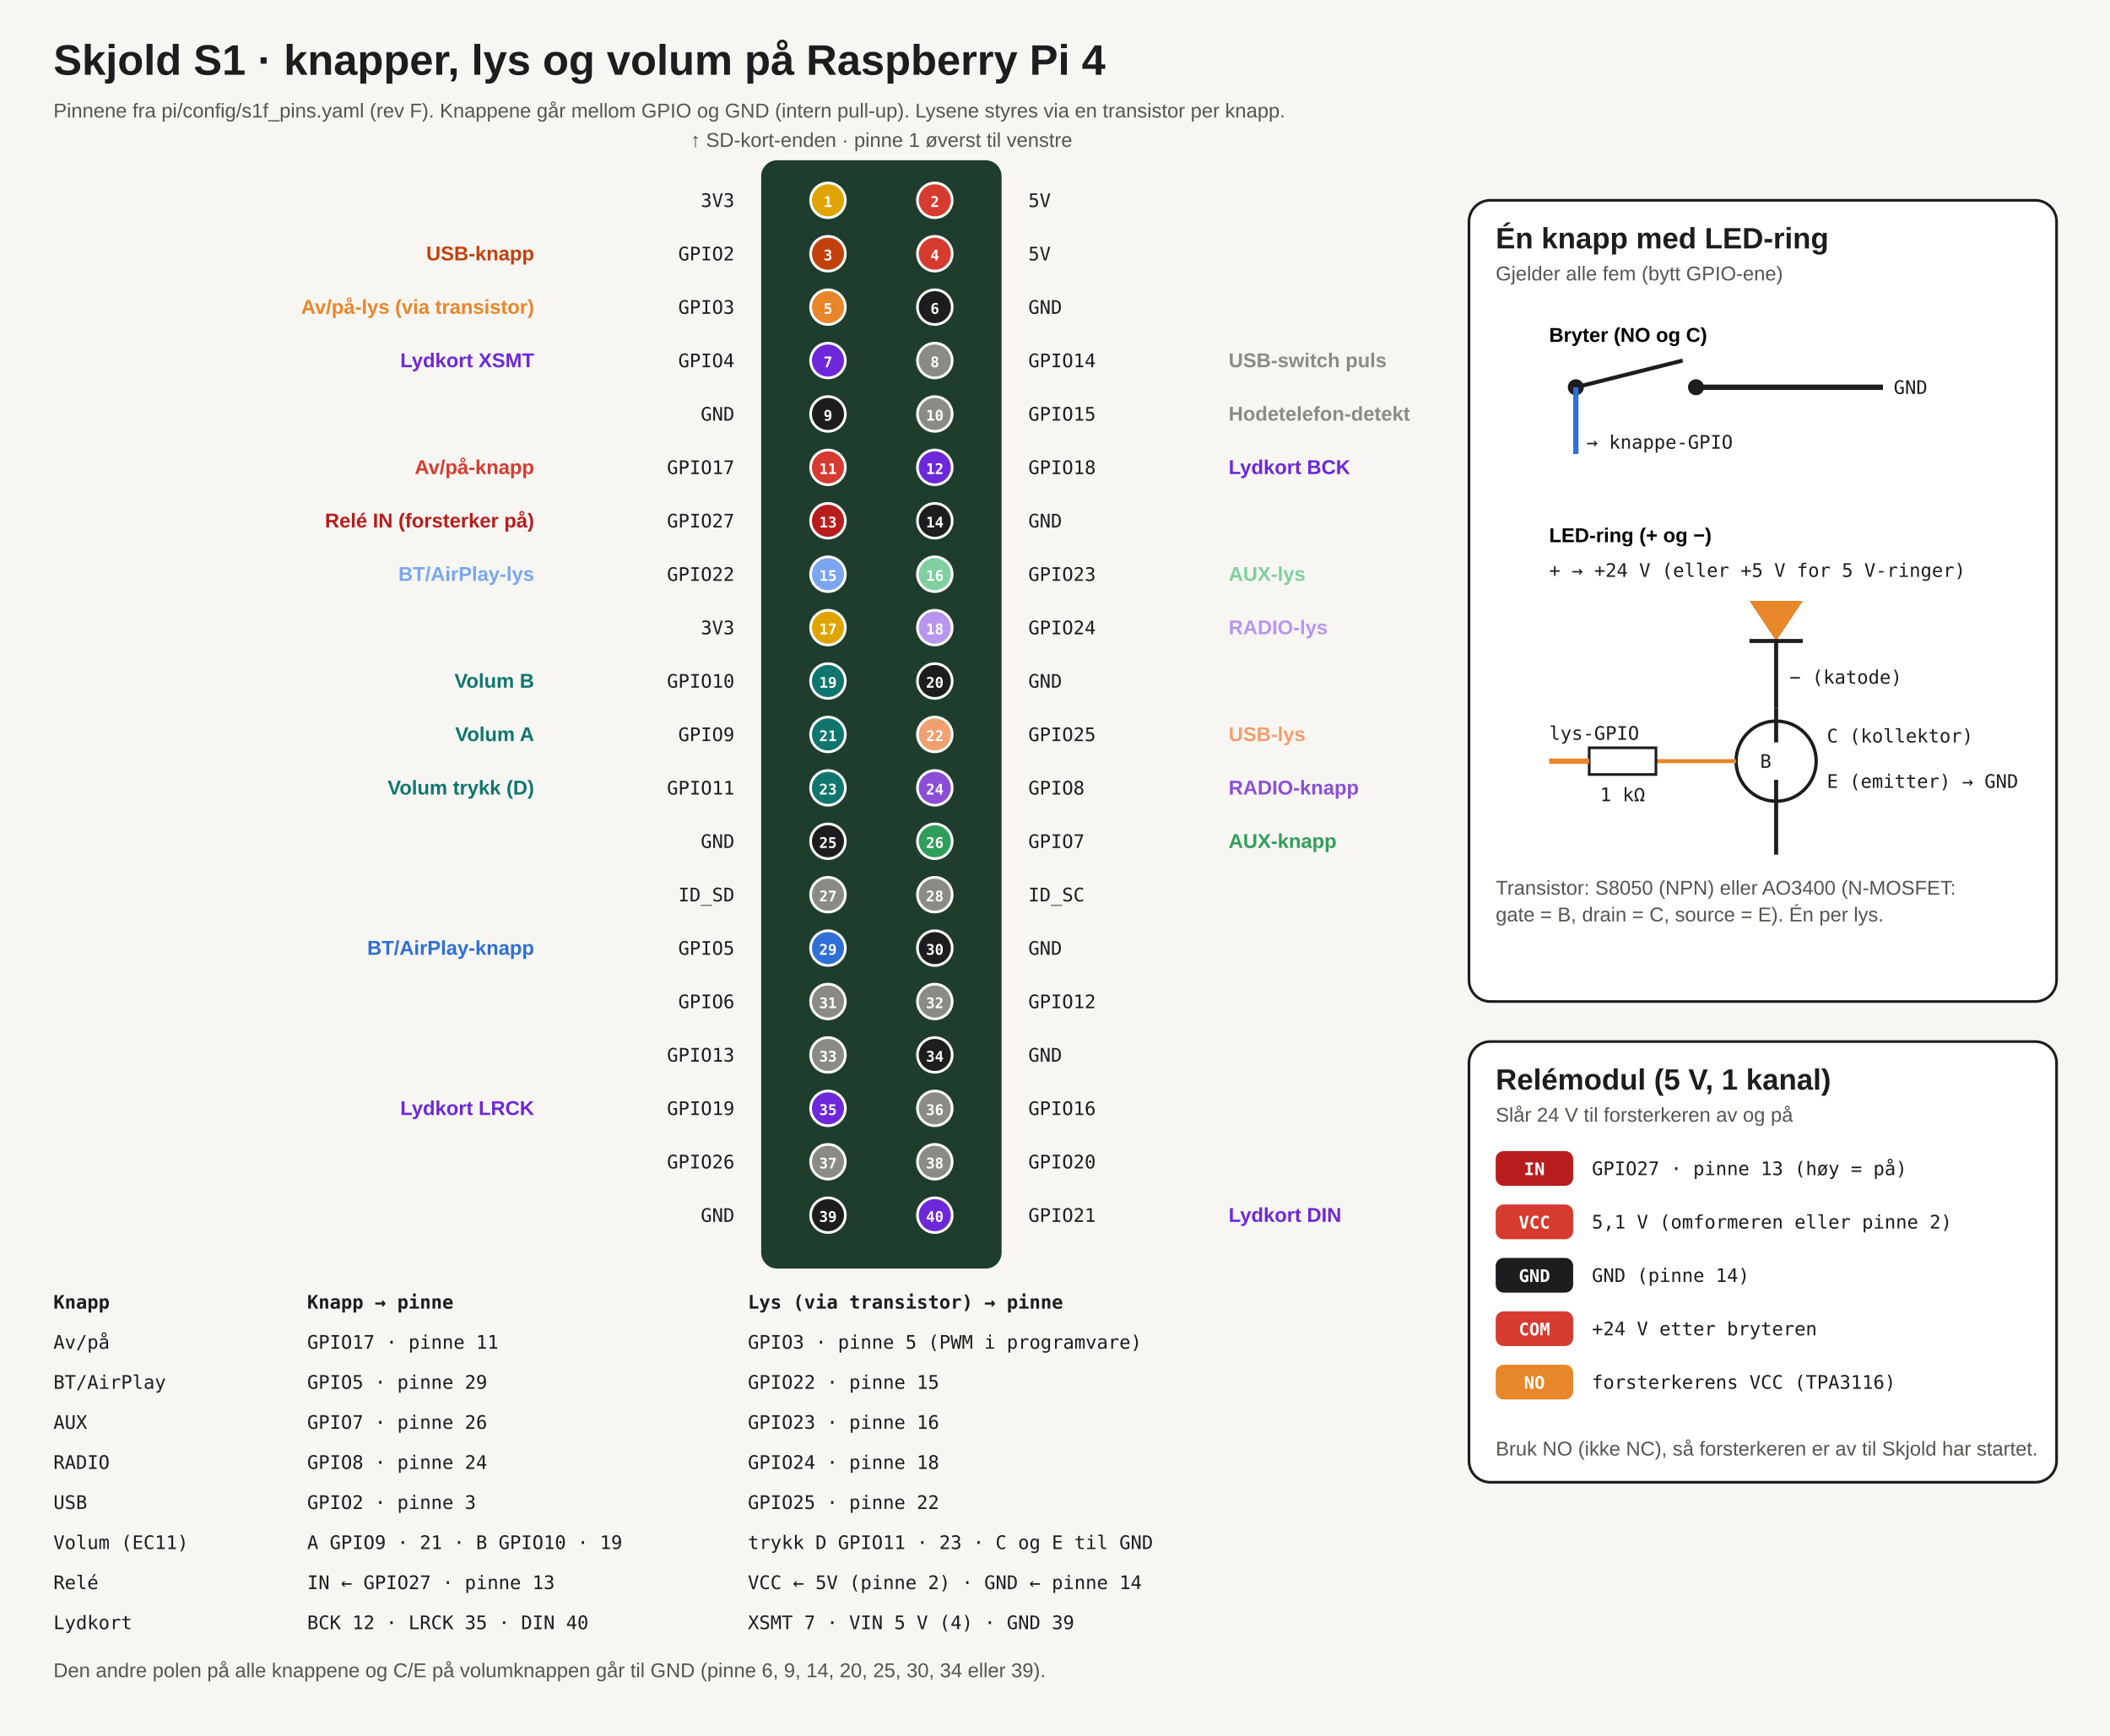
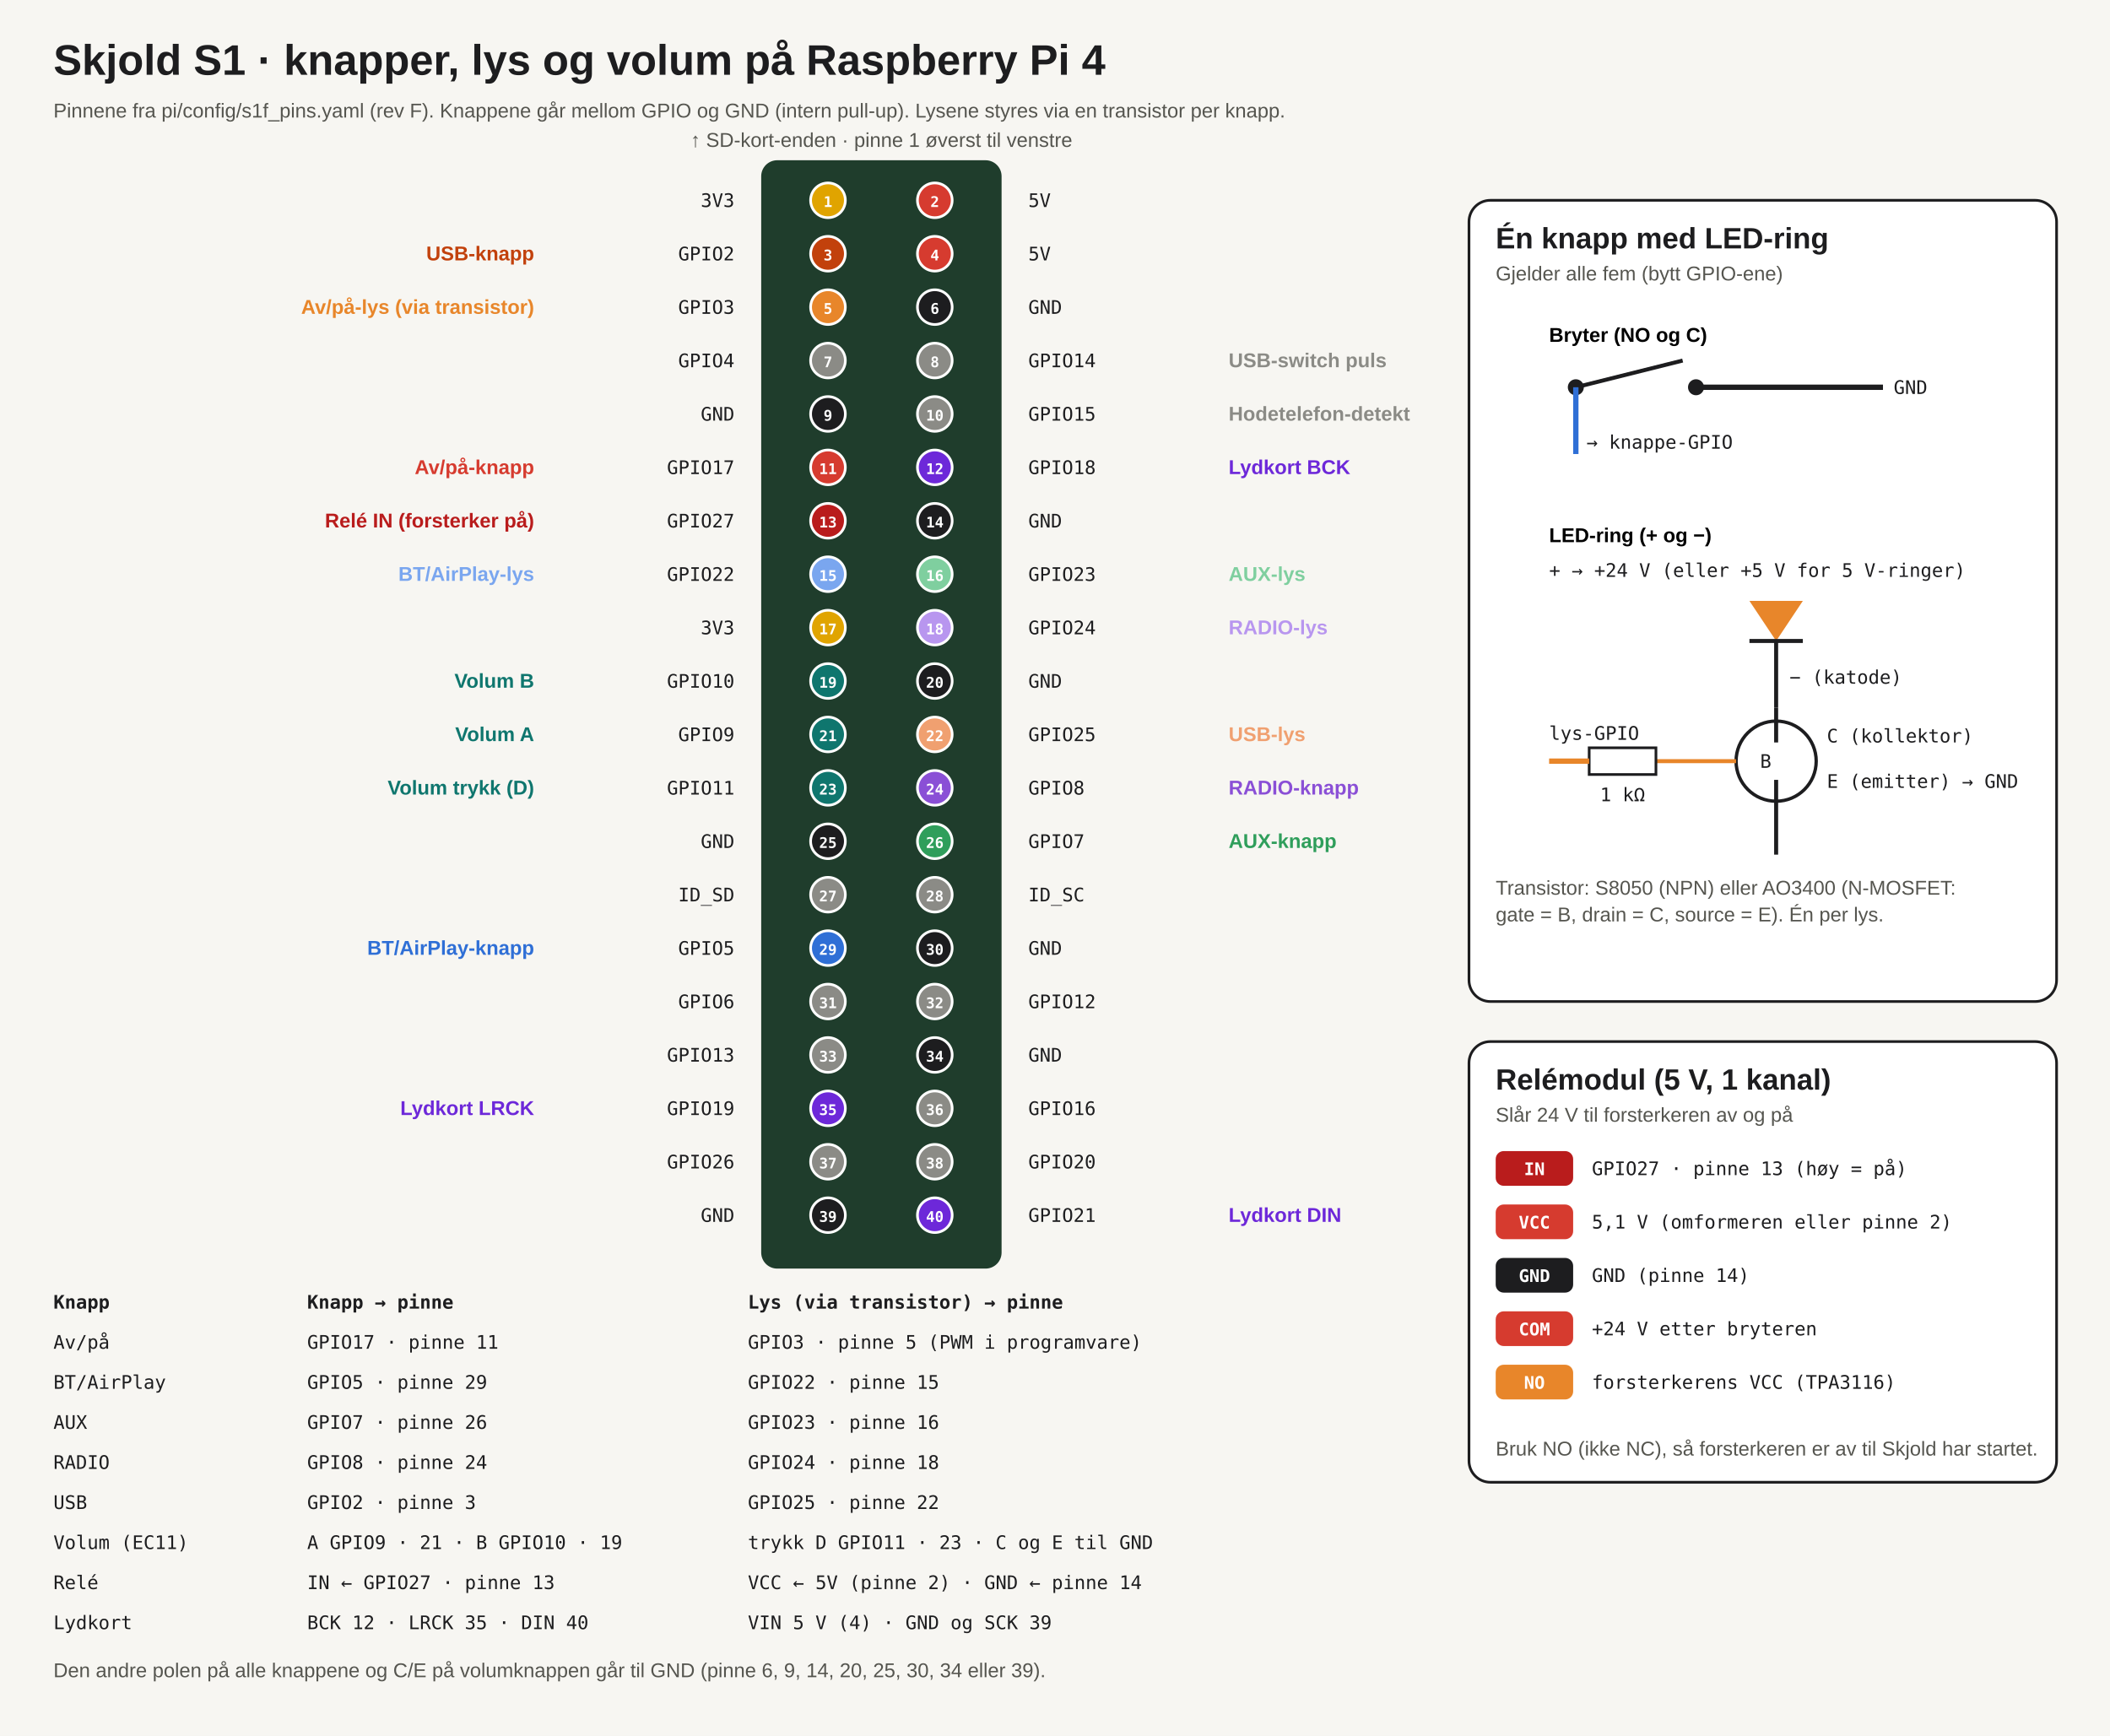
<svg xmlns="http://www.w3.org/2000/svg" viewBox="0 0 1580 1300" width="1580" height="1300" font-family="Sora, 'IBM Plex Sans', Arial, sans-serif">
  <defs>
    <style>.t{font-size:22px;font-weight:600;fill:#1d1d1f}.s{font-size:15px;fill:#55554f}.m{font-family:'IBM Plex Mono',monospace;font-size:14px;fill:#1d1d1f}.mb{font-family:'IBM Plex Mono',monospace;font-size:14px;font-weight:700}.l{font-size:15px;font-weight:600}</style>
  </defs>
  <rect width="1580" height="1300" fill="#f7f6f2" />
  <text x="40" y="56" font-size="32" font-weight="600" fill="#1d1d1f">Skjold S1 · knapper, lys og volum på Raspberry Pi 4</text>
  <text x="40" y="88" class="s">Pinnene fra pi/config/s1f_pins.yaml (rev F). Knappene går mellom GPIO og GND (intern pull-up). Lysene styres via en transistor per knapp.</text>
  <rect x="570" y="120" width="180" height="830" rx="12" fill="#1f3d2c" />
  <text x="660" y="110" text-anchor="middle" class="s">↑ SD-kort-enden · pinne 1 øverst til venstre</text>
  <circle cx="620" cy="150" r="13" fill="#e0a400" stroke="#fff" stroke-width="2" />
  <text x="620" y="155" text-anchor="middle" font-family="IBM Plex Mono,monospace" font-size="11" fill="#fff" font-weight="700">1</text>
  <text x="550" y="155" text-anchor="end" class="m">3V3</text>
  <circle cx="700" cy="150" r="13" fill="#d63b2f" stroke="#fff" stroke-width="2" />
  <text x="700" y="155" text-anchor="middle" font-family="IBM Plex Mono,monospace" font-size="11" fill="#fff" font-weight="700">2</text>
  <text x="770" y="155" class="m">5V</text>
  <circle cx="620" cy="190" r="13" fill="#c2410c" stroke="#fff" stroke-width="2" />
  <text x="620" y="195" text-anchor="middle" font-family="IBM Plex Mono,monospace" font-size="11" fill="#fff" font-weight="700">3</text>
  <text x="550" y="195" text-anchor="end" class="m">GPIO2</text>
  <text x="400" y="195" text-anchor="end" class="l" fill="#c2410c">USB-knapp</text>
  <circle cx="700" cy="190" r="13" fill="#d63b2f" stroke="#fff" stroke-width="2" />
  <text x="700" y="195" text-anchor="middle" font-family="IBM Plex Mono,monospace" font-size="11" fill="#fff" font-weight="700">4</text>
  <text x="770" y="195" class="m">5V</text>
  <circle cx="620" cy="230" r="13" fill="#e8862a" stroke="#fff" stroke-width="2" />
  <text x="620" y="235" text-anchor="middle" font-family="IBM Plex Mono,monospace" font-size="11" fill="#fff" font-weight="700">5</text>
  <text x="550" y="235" text-anchor="end" class="m">GPIO3</text>
  <text x="400" y="235" text-anchor="end" class="l" fill="#e8862a">Av/på-lys (via transistor)</text>
  <circle cx="700" cy="230" r="13" fill="#1d1d1f" stroke="#fff" stroke-width="2" />
  <text x="700" y="235" text-anchor="middle" font-family="IBM Plex Mono,monospace" font-size="11" fill="#fff" font-weight="700">6</text>
  <text x="770" y="235" class="m">GND</text>
-   <circle cx="620" cy="270" r="13" fill="#6d28d9" stroke="#fff" stroke-width="2" />
+   <circle cx="620" cy="270" r="13" fill="#8b8b86" stroke="#fff" stroke-width="2" />
  <text x="620" y="275" text-anchor="middle" font-family="IBM Plex Mono,monospace" font-size="11" fill="#fff" font-weight="700">7</text>
  <text x="550" y="275" text-anchor="end" class="m">GPIO4</text>
-   <text x="400" y="275" text-anchor="end" class="l" fill="#6d28d9">Lydkort XSMT</text>
  <circle cx="700" cy="270" r="13" fill="#8b8b86" stroke="#fff" stroke-width="2" />
  <text x="700" y="275" text-anchor="middle" font-family="IBM Plex Mono,monospace" font-size="11" fill="#fff" font-weight="700">8</text>
  <text x="770" y="275" class="m">GPIO14</text>
  <text x="920" y="275" class="l" fill="#8b8b86">USB-switch puls</text>
  <circle cx="620" cy="310" r="13" fill="#1d1d1f" stroke="#fff" stroke-width="2" />
  <text x="620" y="315" text-anchor="middle" font-family="IBM Plex Mono,monospace" font-size="11" fill="#fff" font-weight="700">9</text>
  <text x="550" y="315" text-anchor="end" class="m">GND</text>
  <circle cx="700" cy="310" r="13" fill="#8b8b86" stroke="#fff" stroke-width="2" />
  <text x="700" y="315" text-anchor="middle" font-family="IBM Plex Mono,monospace" font-size="11" fill="#fff" font-weight="700">10</text>
  <text x="770" y="315" class="m">GPIO15</text>
  <text x="920" y="315" class="l" fill="#8b8b86">Hodetelefon-detekt</text>
  <circle cx="620" cy="350" r="13" fill="#d63b2f" stroke="#fff" stroke-width="2" />
  <text x="620" y="355" text-anchor="middle" font-family="IBM Plex Mono,monospace" font-size="11" fill="#fff" font-weight="700">11</text>
  <text x="550" y="355" text-anchor="end" class="m">GPIO17</text>
  <text x="400" y="355" text-anchor="end" class="l" fill="#d63b2f">Av/på-knapp</text>
  <circle cx="700" cy="350" r="13" fill="#6d28d9" stroke="#fff" stroke-width="2" />
  <text x="700" y="355" text-anchor="middle" font-family="IBM Plex Mono,monospace" font-size="11" fill="#fff" font-weight="700">12</text>
  <text x="770" y="355" class="m">GPIO18</text>
  <text x="920" y="355" class="l" fill="#6d28d9">Lydkort BCK</text>
  <circle cx="620" cy="390" r="13" fill="#b91c1c" stroke="#fff" stroke-width="2" />
  <text x="620" y="395" text-anchor="middle" font-family="IBM Plex Mono,monospace" font-size="11" fill="#fff" font-weight="700">13</text>
  <text x="550" y="395" text-anchor="end" class="m">GPIO27</text>
  <text x="400" y="395" text-anchor="end" class="l" fill="#b91c1c">Relé IN (forsterker på)</text>
  <circle cx="700" cy="390" r="13" fill="#1d1d1f" stroke="#fff" stroke-width="2" />
  <text x="700" y="395" text-anchor="middle" font-family="IBM Plex Mono,monospace" font-size="11" fill="#fff" font-weight="700">14</text>
  <text x="770" y="395" class="m">GND</text>
  <circle cx="620" cy="430" r="13" fill="#7aa6ef" stroke="#fff" stroke-width="2" />
  <text x="620" y="435" text-anchor="middle" font-family="IBM Plex Mono,monospace" font-size="11" fill="#fff" font-weight="700">15</text>
  <text x="550" y="435" text-anchor="end" class="m">GPIO22</text>
  <text x="400" y="435" text-anchor="end" class="l" fill="#7aa6ef">BT/AirPlay-lys</text>
  <circle cx="700" cy="430" r="13" fill="#7fcf9f" stroke="#fff" stroke-width="2" />
  <text x="700" y="435" text-anchor="middle" font-family="IBM Plex Mono,monospace" font-size="11" fill="#fff" font-weight="700">16</text>
  <text x="770" y="435" class="m">GPIO23</text>
  <text x="920" y="435" class="l" fill="#7fcf9f">AUX-lys</text>
  <circle cx="620" cy="470" r="13" fill="#e0a400" stroke="#fff" stroke-width="2" />
  <text x="620" y="475" text-anchor="middle" font-family="IBM Plex Mono,monospace" font-size="11" fill="#fff" font-weight="700">17</text>
  <text x="550" y="475" text-anchor="end" class="m">3V3</text>
  <circle cx="700" cy="470" r="13" fill="#b896ef" stroke="#fff" stroke-width="2" />
  <text x="700" y="475" text-anchor="middle" font-family="IBM Plex Mono,monospace" font-size="11" fill="#fff" font-weight="700">18</text>
  <text x="770" y="475" class="m">GPIO24</text>
  <text x="920" y="475" class="l" fill="#b896ef">RADIO-lys</text>
  <circle cx="620" cy="510" r="13" fill="#0f766e" stroke="#fff" stroke-width="2" />
  <text x="620" y="515" text-anchor="middle" font-family="IBM Plex Mono,monospace" font-size="11" fill="#fff" font-weight="700">19</text>
  <text x="550" y="515" text-anchor="end" class="m">GPIO10</text>
  <text x="400" y="515" text-anchor="end" class="l" fill="#0f766e">Volum B</text>
  <circle cx="700" cy="510" r="13" fill="#1d1d1f" stroke="#fff" stroke-width="2" />
  <text x="700" y="515" text-anchor="middle" font-family="IBM Plex Mono,monospace" font-size="11" fill="#fff" font-weight="700">20</text>
  <text x="770" y="515" class="m">GND</text>
  <circle cx="620" cy="550" r="13" fill="#0f766e" stroke="#fff" stroke-width="2" />
  <text x="620" y="555" text-anchor="middle" font-family="IBM Plex Mono,monospace" font-size="11" fill="#fff" font-weight="700">21</text>
  <text x="550" y="555" text-anchor="end" class="m">GPIO9</text>
  <text x="400" y="555" text-anchor="end" class="l" fill="#0f766e">Volum A</text>
  <circle cx="700" cy="550" r="13" fill="#f0a070" stroke="#fff" stroke-width="2" />
  <text x="700" y="555" text-anchor="middle" font-family="IBM Plex Mono,monospace" font-size="11" fill="#fff" font-weight="700">22</text>
  <text x="770" y="555" class="m">GPIO25</text>
  <text x="920" y="555" class="l" fill="#f0a070">USB-lys</text>
  <circle cx="620" cy="590" r="13" fill="#0f766e" stroke="#fff" stroke-width="2" />
  <text x="620" y="595" text-anchor="middle" font-family="IBM Plex Mono,monospace" font-size="11" fill="#fff" font-weight="700">23</text>
  <text x="550" y="595" text-anchor="end" class="m">GPIO11</text>
  <text x="400" y="595" text-anchor="end" class="l" fill="#0f766e">Volum trykk (D)</text>
  <circle cx="700" cy="590" r="13" fill="#8a4fd6" stroke="#fff" stroke-width="2" />
  <text x="700" y="595" text-anchor="middle" font-family="IBM Plex Mono,monospace" font-size="11" fill="#fff" font-weight="700">24</text>
  <text x="770" y="595" class="m">GPIO8</text>
  <text x="920" y="595" class="l" fill="#8a4fd6">RADIO-knapp</text>
  <circle cx="620" cy="630" r="13" fill="#1d1d1f" stroke="#fff" stroke-width="2" />
  <text x="620" y="635" text-anchor="middle" font-family="IBM Plex Mono,monospace" font-size="11" fill="#fff" font-weight="700">25</text>
  <text x="550" y="635" text-anchor="end" class="m">GND</text>
  <circle cx="700" cy="630" r="13" fill="#2f9e5b" stroke="#fff" stroke-width="2" />
  <text x="700" y="635" text-anchor="middle" font-family="IBM Plex Mono,monospace" font-size="11" fill="#fff" font-weight="700">26</text>
  <text x="770" y="635" class="m">GPIO7</text>
  <text x="920" y="635" class="l" fill="#2f9e5b">AUX-knapp</text>
  <circle cx="620" cy="670" r="13" fill="#8b8b86" stroke="#fff" stroke-width="2" />
  <text x="620" y="675" text-anchor="middle" font-family="IBM Plex Mono,monospace" font-size="11" fill="#fff" font-weight="700">27</text>
  <text x="550" y="675" text-anchor="end" class="m">ID_SD</text>
  <circle cx="700" cy="670" r="13" fill="#8b8b86" stroke="#fff" stroke-width="2" />
  <text x="700" y="675" text-anchor="middle" font-family="IBM Plex Mono,monospace" font-size="11" fill="#fff" font-weight="700">28</text>
  <text x="770" y="675" class="m">ID_SC</text>
  <circle cx="620" cy="710" r="13" fill="#2f6fd6" stroke="#fff" stroke-width="2" />
  <text x="620" y="715" text-anchor="middle" font-family="IBM Plex Mono,monospace" font-size="11" fill="#fff" font-weight="700">29</text>
  <text x="550" y="715" text-anchor="end" class="m">GPIO5</text>
  <text x="400" y="715" text-anchor="end" class="l" fill="#2f6fd6">BT/AirPlay-knapp</text>
  <circle cx="700" cy="710" r="13" fill="#1d1d1f" stroke="#fff" stroke-width="2" />
  <text x="700" y="715" text-anchor="middle" font-family="IBM Plex Mono,monospace" font-size="11" fill="#fff" font-weight="700">30</text>
  <text x="770" y="715" class="m">GND</text>
  <circle cx="620" cy="750" r="13" fill="#8b8b86" stroke="#fff" stroke-width="2" />
  <text x="620" y="755" text-anchor="middle" font-family="IBM Plex Mono,monospace" font-size="11" fill="#fff" font-weight="700">31</text>
  <text x="550" y="755" text-anchor="end" class="m">GPIO6</text>
  <circle cx="700" cy="750" r="13" fill="#8b8b86" stroke="#fff" stroke-width="2" />
  <text x="700" y="755" text-anchor="middle" font-family="IBM Plex Mono,monospace" font-size="11" fill="#fff" font-weight="700">32</text>
  <text x="770" y="755" class="m">GPIO12</text>
  <circle cx="620" cy="790" r="13" fill="#8b8b86" stroke="#fff" stroke-width="2" />
  <text x="620" y="795" text-anchor="middle" font-family="IBM Plex Mono,monospace" font-size="11" fill="#fff" font-weight="700">33</text>
  <text x="550" y="795" text-anchor="end" class="m">GPIO13</text>
  <circle cx="700" cy="790" r="13" fill="#1d1d1f" stroke="#fff" stroke-width="2" />
  <text x="700" y="795" text-anchor="middle" font-family="IBM Plex Mono,monospace" font-size="11" fill="#fff" font-weight="700">34</text>
  <text x="770" y="795" class="m">GND</text>
  <circle cx="620" cy="830" r="13" fill="#6d28d9" stroke="#fff" stroke-width="2" />
  <text x="620" y="835" text-anchor="middle" font-family="IBM Plex Mono,monospace" font-size="11" fill="#fff" font-weight="700">35</text>
  <text x="550" y="835" text-anchor="end" class="m">GPIO19</text>
  <text x="400" y="835" text-anchor="end" class="l" fill="#6d28d9">Lydkort LRCK</text>
  <circle cx="700" cy="830" r="13" fill="#8b8b86" stroke="#fff" stroke-width="2" />
  <text x="700" y="835" text-anchor="middle" font-family="IBM Plex Mono,monospace" font-size="11" fill="#fff" font-weight="700">36</text>
  <text x="770" y="835" class="m">GPIO16</text>
  <circle cx="620" cy="870" r="13" fill="#8b8b86" stroke="#fff" stroke-width="2" />
  <text x="620" y="875" text-anchor="middle" font-family="IBM Plex Mono,monospace" font-size="11" fill="#fff" font-weight="700">37</text>
  <text x="550" y="875" text-anchor="end" class="m">GPIO26</text>
  <circle cx="700" cy="870" r="13" fill="#8b8b86" stroke="#fff" stroke-width="2" />
  <text x="700" y="875" text-anchor="middle" font-family="IBM Plex Mono,monospace" font-size="11" fill="#fff" font-weight="700">38</text>
  <text x="770" y="875" class="m">GPIO20</text>
  <circle cx="620" cy="910" r="13" fill="#1d1d1f" stroke="#fff" stroke-width="2" />
  <text x="620" y="915" text-anchor="middle" font-family="IBM Plex Mono,monospace" font-size="11" fill="#fff" font-weight="700">39</text>
  <text x="550" y="915" text-anchor="end" class="m">GND</text>
  <circle cx="700" cy="910" r="13" fill="#6d28d9" stroke="#fff" stroke-width="2" />
  <text x="700" y="915" text-anchor="middle" font-family="IBM Plex Mono,monospace" font-size="11" fill="#fff" font-weight="700">40</text>
  <text x="770" y="915" class="m">GPIO21</text>
  <text x="920" y="915" class="l" fill="#6d28d9">Lydkort DIN</text>
  <text x="40" y="980" class="m" font-weight="700">Knapp</text>
  <text x="230" y="980" class="m" font-weight="700">Knapp → pinne</text>
  <text x="560" y="980" class="m" font-weight="700">Lys (via transistor) → pinne</text>
  <text x="40" y="1010" class="m" font-weight="400">Av/på</text>
  <text x="230" y="1010" class="m" font-weight="400">GPIO17 · pinne 11</text>
  <text x="560" y="1010" class="m" font-weight="400">GPIO3 · pinne 5 (PWM i programvare)</text>
  <text x="40" y="1040" class="m" font-weight="400">BT/AirPlay</text>
  <text x="230" y="1040" class="m" font-weight="400">GPIO5 · pinne 29</text>
  <text x="560" y="1040" class="m" font-weight="400">GPIO22 · pinne 15</text>
  <text x="40" y="1070" class="m" font-weight="400">AUX</text>
  <text x="230" y="1070" class="m" font-weight="400">GPIO7 · pinne 26</text>
  <text x="560" y="1070" class="m" font-weight="400">GPIO23 · pinne 16</text>
  <text x="40" y="1100" class="m" font-weight="400">RADIO</text>
  <text x="230" y="1100" class="m" font-weight="400">GPIO8 · pinne 24</text>
  <text x="560" y="1100" class="m" font-weight="400">GPIO24 · pinne 18</text>
  <text x="40" y="1130" class="m" font-weight="400">USB</text>
  <text x="230" y="1130" class="m" font-weight="400">GPIO2 · pinne 3</text>
  <text x="560" y="1130" class="m" font-weight="400">GPIO25 · pinne 22</text>
  <text x="40" y="1160" class="m" font-weight="400">Volum (EC11)</text>
  <text x="230" y="1160" class="m" font-weight="400">A GPIO9 · 21 · B GPIO10 · 19</text>
  <text x="560" y="1160" class="m" font-weight="400">trykk D GPIO11 · 23 · C og E til GND</text>
  <text x="40" y="1190" class="m" font-weight="400">Relé</text>
  <text x="230" y="1190" class="m" font-weight="400">IN ← GPIO27 · pinne 13</text>
  <text x="560" y="1190" class="m" font-weight="400">VCC ← 5V (pinne 2) · GND ← pinne 14</text>
  <text x="40" y="1220" class="m" font-weight="400">Lydkort</text>
  <text x="230" y="1220" class="m" font-weight="400">BCK 12 · LRCK 35 · DIN 40</text>
-   <text x="560" y="1220" class="m" font-weight="400">XSMT 7 · VIN 5 V (4) · GND 39</text>
+   <text x="560" y="1220" class="m" font-weight="400">VIN 5 V (4) · GND og SCK 39</text>
  <text x="40" y="1256" class="s">Den andre polen på alle knappene og C/E på volumknappen går til GND (pinne 6, 9, 14, 20, 25, 30, 34 eller 39).</text>
  <rect x="1100" y="150" width="440" height="600" rx="16" fill="#fff" stroke="#1d1d1f" stroke-width="2" />
  <text x="1120" y="186" class="t">Én knapp med LED-ring</text>
  <text x="1120" y="210" class="s">Gjelder alle fem (bytt GPIO-ene)</text>
  <text x="1160" y="256" class="l">Bryter (NO og C)</text>
  <circle cx="1180" cy="290" r="6" fill="#1d1d1f" />
  <circle cx="1270" cy="290" r="6" fill="#1d1d1f" />
  <line x1="1180" y1="290" x2="1260" y2="270" stroke="#1d1d1f" stroke-width="3" />
  <line x1="1180" y1="290" x2="1180" y2="340" stroke="#2f6fd6" stroke-width="4" />
  <text x="1188" y="336" class="m">→ knappe-GPIO</text>
  <line x1="1270" y1="290" x2="1410" y2="290" stroke="#1d1d1f" stroke-width="4" />
  <text x="1418" y="295" class="m">GND</text>
  <text x="1160" y="406" class="l">LED-ring (+ og −)</text>
  <text x="1160" y="432" class="m">+ → +24 V (eller +5 V for 5 V-ringer)</text>
  <polygon points="1310,450 1350,450 1330,480" fill="#e8862a" />
  <line x1="1310" y1="480" x2="1350" y2="480" stroke="#1d1d1f" stroke-width="3" />
  <line x1="1330" y1="480" x2="1330" y2="530" stroke="#1d1d1f" stroke-width="3" />
  <text x="1340" y="512" class="m">− (katode)</text>
  <circle cx="1330" cy="570" r="30" fill="none" stroke="#1d1d1f" stroke-width="2.5" />
  <line x1="1330" y1="530" x2="1330" y2="556" stroke="#1d1d1f" stroke-width="3" />
  <text x="1368" y="556" class="m">C (kollektor)</text>
  <line x1="1330" y1="584" x2="1330" y2="640" stroke="#1d1d1f" stroke-width="3" />
  <text x="1368" y="590" class="m">E (emitter) → GND</text>
  <line x1="1300" y1="570" x2="1240" y2="570" stroke="#e8862a" stroke-width="3" />
  <rect x="1190" y="560" width="50" height="20" fill="#fff" stroke="#1d1d1f" stroke-width="2" />
  <text x="1215" y="600" text-anchor="middle" class="m">1 kΩ</text>
  <line x1="1190" y1="570" x2="1160" y2="570" stroke="#e8862a" stroke-width="4" />
  <text x="1160" y="554" class="m">lys-GPIO</text>
  <text x="1318" y="575" class="m" font-size="11">B</text>
  <text x="1120" y="670" class="s">Transistor: S8050 (NPN) eller AO3400 (N-MOSFET:</text>
  <text x="1120" y="690" class="s">gate = B, drain = C, source = E). Én per lys.</text>
  <rect x="1100" y="780" width="440" height="330" rx="16" fill="#fff" stroke="#1d1d1f" stroke-width="2" />
  <text x="1120" y="816" class="t">Relémodul (5 V, 1 kanal)</text>
  <text x="1120" y="840" class="s">Slår 24 V til forsterkeren av og på</text>
  <rect x="1120" y="862" width="58" height="26" rx="6" fill="#b91c1c" />
  <text x="1149" y="880" text-anchor="middle" font-family="IBM Plex Mono,monospace" font-size="13" font-weight="700" fill="#fff">IN</text>
  <text x="1192" y="880" class="m">GPIO27 · pinne 13 (høy = på)</text>
  <rect x="1120" y="902" width="58" height="26" rx="6" fill="#d63b2f" />
  <text x="1149" y="920" text-anchor="middle" font-family="IBM Plex Mono,monospace" font-size="13" font-weight="700" fill="#fff">VCC</text>
  <text x="1192" y="920" class="m">5,1 V (omformeren eller pinne 2)</text>
  <rect x="1120" y="942" width="58" height="26" rx="6" fill="#1d1d1f" />
  <text x="1149" y="960" text-anchor="middle" font-family="IBM Plex Mono,monospace" font-size="13" font-weight="700" fill="#fff">GND</text>
  <text x="1192" y="960" class="m">GND (pinne 14)</text>
  <rect x="1120" y="982" width="58" height="26" rx="6" fill="#d63b2f" />
  <text x="1149" y="1000" text-anchor="middle" font-family="IBM Plex Mono,monospace" font-size="13" font-weight="700" fill="#fff">COM</text>
  <text x="1192" y="1000" class="m">+24 V etter bryteren</text>
  <rect x="1120" y="1022" width="58" height="26" rx="6" fill="#e8862a" />
  <text x="1149" y="1040" text-anchor="middle" font-family="IBM Plex Mono,monospace" font-size="13" font-weight="700" fill="#fff">NO</text>
  <text x="1192" y="1040" class="m">forsterkerens VCC (TPA3116)</text>
  <text x="1120" y="1090" class="s">Bruk NO (ikke NC), så forsterkeren er av til Skjold har startet.</text>
</svg>
